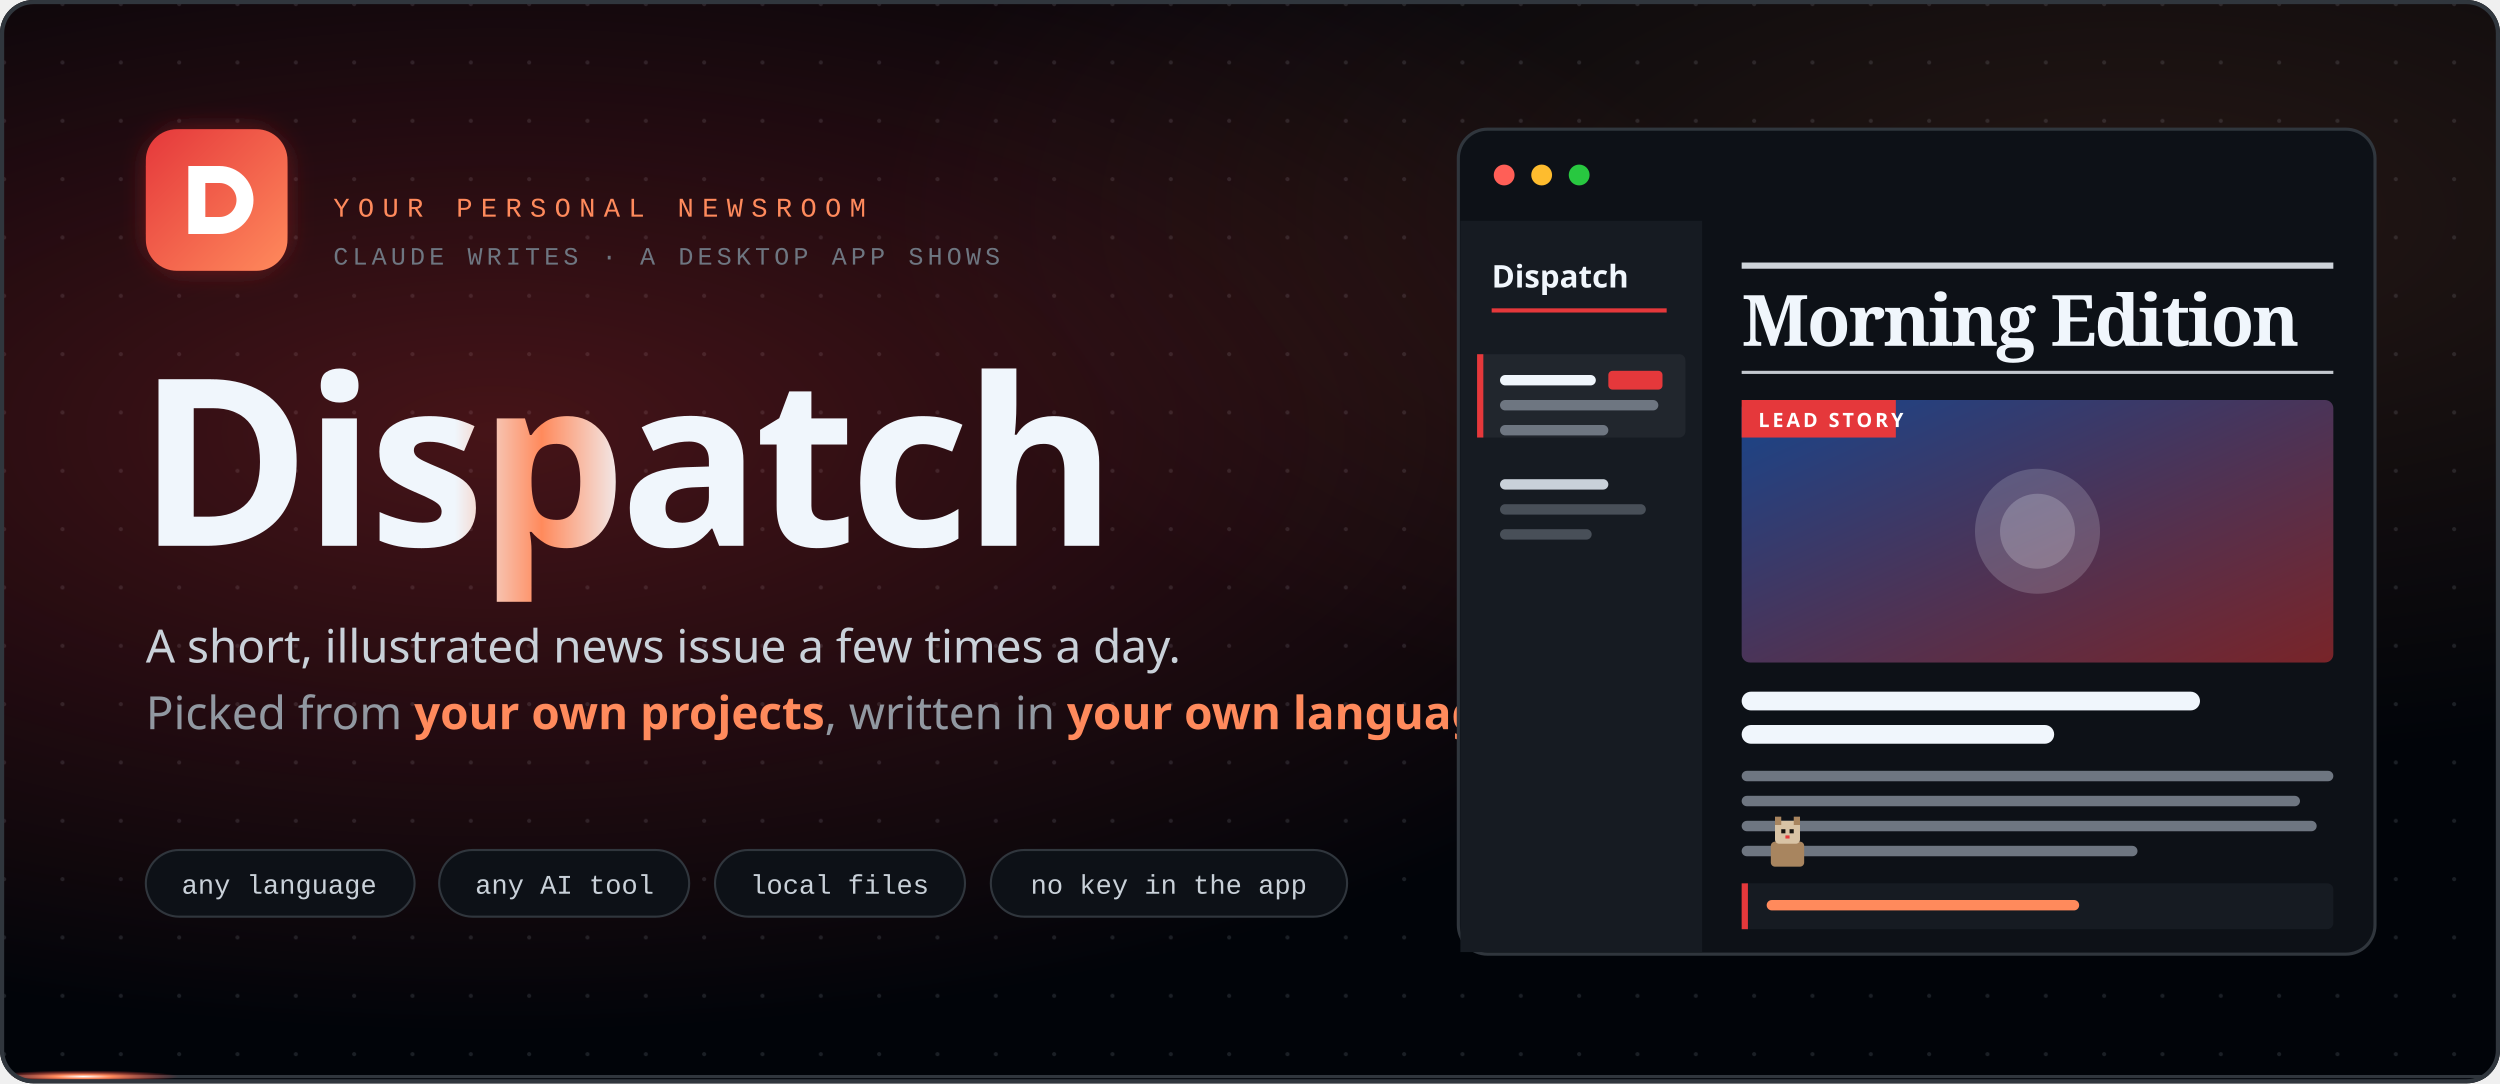
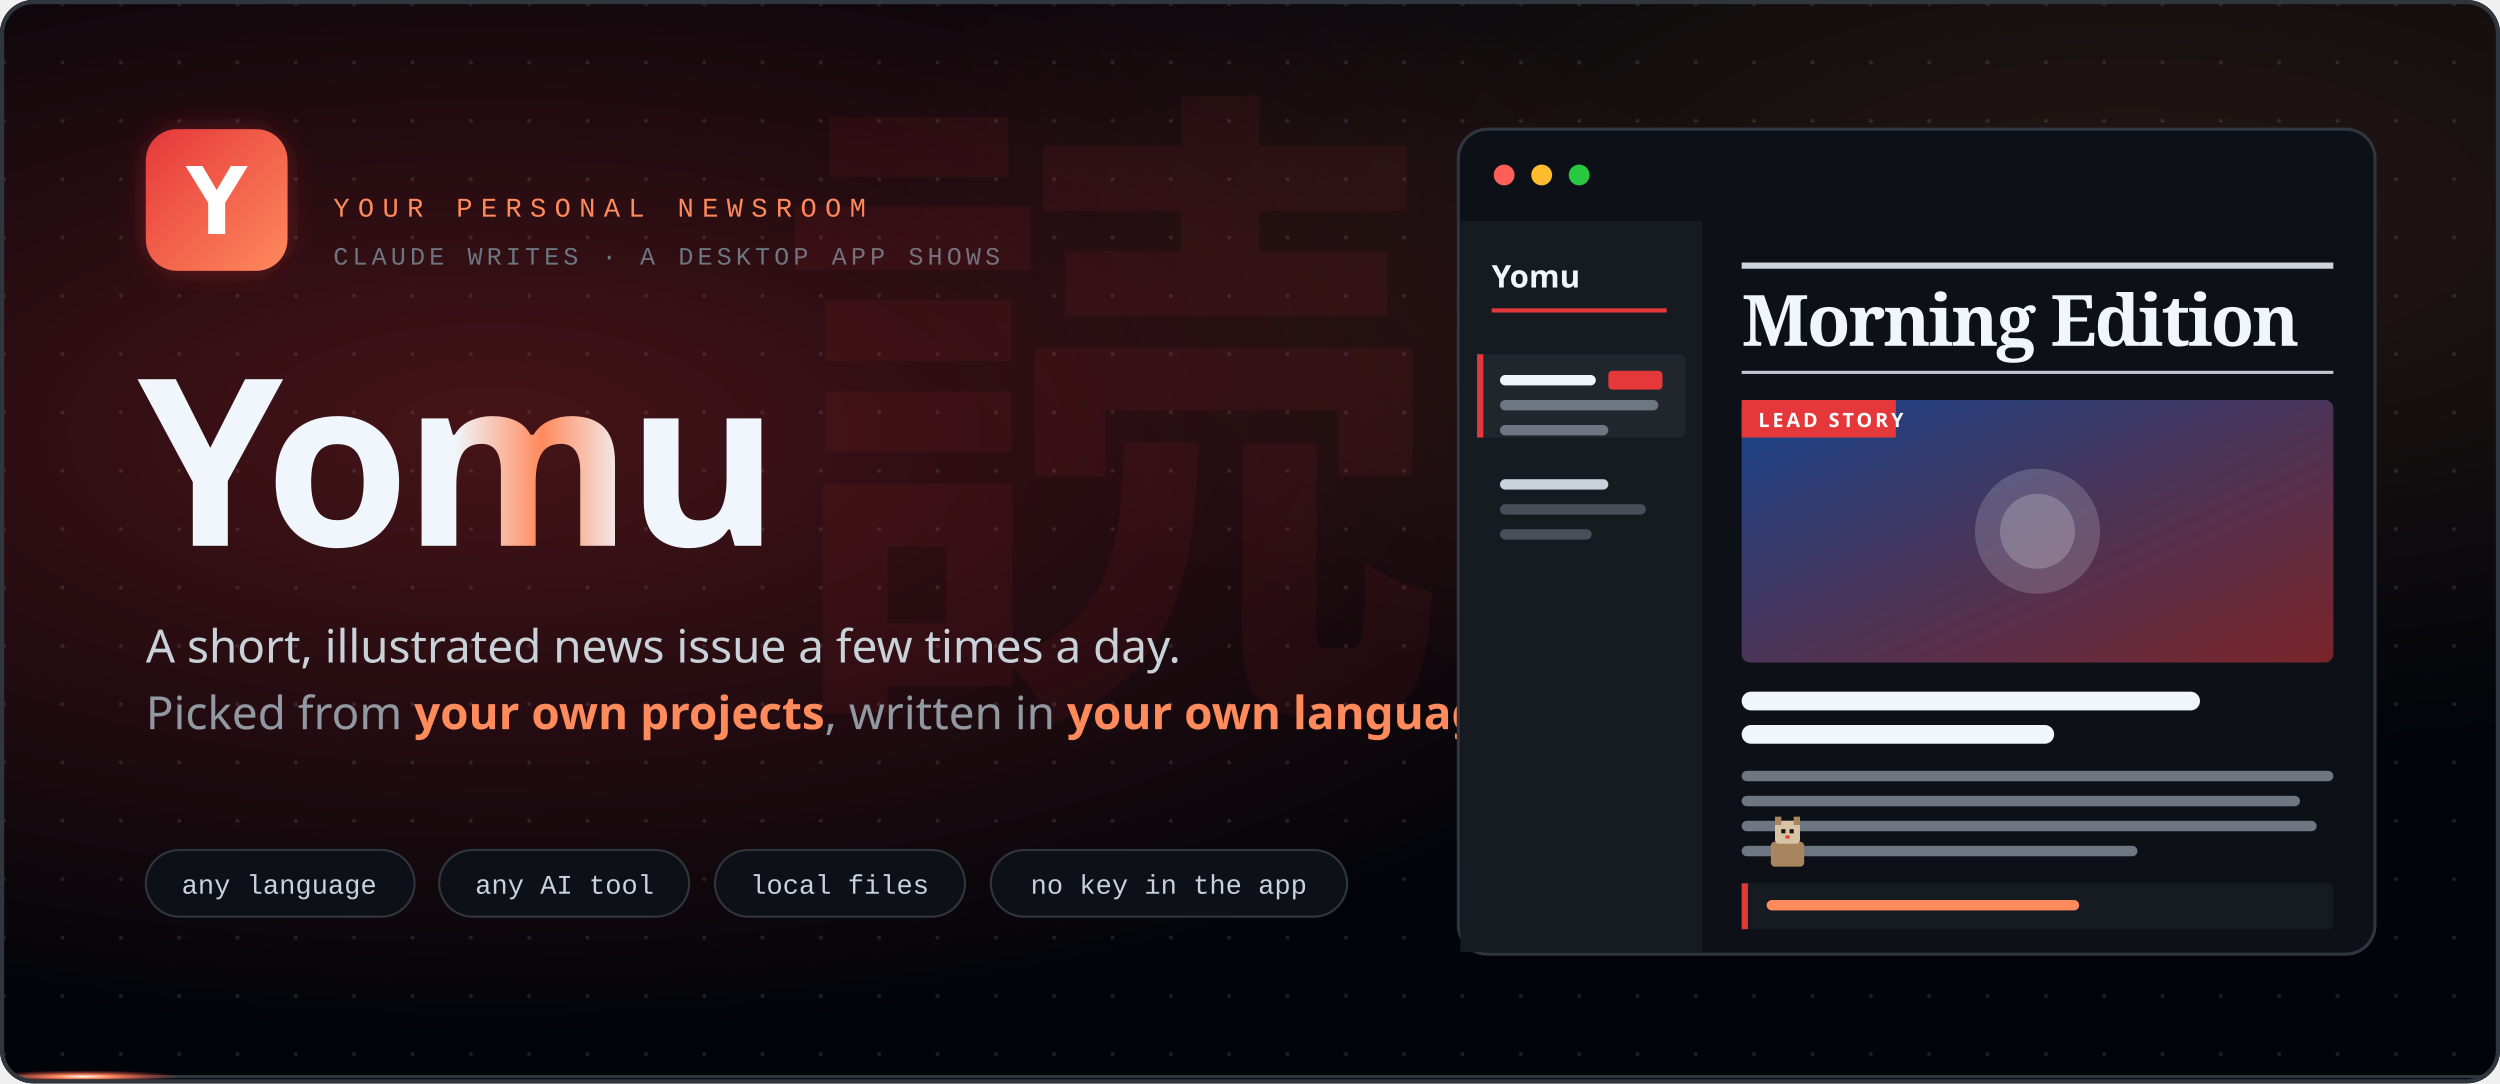
<svg xmlns="http://www.w3.org/2000/svg" width="1200" height="520" viewBox="0 0 1200 520">
  <defs>
    <linearGradient id="gl" x1="0" y1="0" x2="1" y2="1">
      <stop offset="0" stop-color="#e5383b" />
      <stop offset="1" stop-color="#ff8a5c" />
    </linearGradient>
    <radialGradient id="rg" cx=".2" cy=".4" r=".55">
      <stop offset="0" stop-color="#e5383b" stop-opacity=".3" />
      <stop offset="1" stop-color="#e5383b" stop-opacity="0" />
    </radialGradient>
    <radialGradient id="rg2" cx=".85" cy=".2" r=".5">
      <stop offset="0" stop-color="#ff8a5c" stop-opacity=".14" />
      <stop offset="1" stop-color="#ff8a5c" stop-opacity="0" />
    </radialGradient>
    <linearGradient id="title" gradientUnits="userSpaceOnUse" x1="0" x2="520">
      <stop offset="0" stop-color="#f0f6fc" />
      <stop offset=".42" stop-color="#f0f6fc" />
      <stop offset=".5" stop-color="#ff8a5c" />
      <stop offset=".58" stop-color="#f0f6fc" />
      <stop offset="1" stop-color="#f0f6fc" />
      <animateTransform attributeName="gradientTransform" type="translate" values="-600 0;900 0" dur="4.5s" repeatCount="indefinite" />
    </linearGradient>
    <linearGradient id="pic" x1="0" y1="0" x2="1" y2="1">
      <stop offset="0" stop-color="#1f6feb" stop-opacity=".55" />
      <stop offset="1" stop-color="#e5383b" stop-opacity=".5" />
    </linearGradient>
    <radialGradient id="cm">
      <stop offset="0" stop-color="#fff" />
      <stop offset=".3" stop-color="#ff8a5c" />
      <stop offset="1" stop-color="#e5383b" stop-opacity="0" />
    </radialGradient>
    <pattern id="dots" width="28" height="28" patternUnits="userSpaceOnUse">
      <circle cx="2" cy="2" r="1" fill="#30363d" fill-opacity=".55" />
    </pattern>
    <clipPath id="r">
      <rect width="1200" height="520" rx="16" />
    </clipPath>
    <filter id="gw" x="-50%" y="-50%" width="200%" height="200%">
      <feGaussianBlur stdDeviation="6" result="b" />
      <feMerge>
        <feMergeNode in="b" />
        <feMergeNode in="SourceGraphic" />
      </feMerge>
    </filter>
  </defs>
  <style>
.fl{animation:fl 6s ease-in-out infinite}@keyframes fl{0%,100%{transform:translateY(0)}50%{transform:translateY(-8px)}}
.pu{animation:pu 1.6s ease-in-out infinite}@keyframes pu{50%{opacity:.35}}
.cm{animation:cm 5s cubic-bezier(.6,0,.4,1) infinite}@keyframes cm{0%{transform:translateX(0);opacity:0}10%{opacity:1}90%{opacity:1}100%{transform:translateX(1120px);opacity:0}}
.walk{animation:walk 9s ease-in-out infinite alternate}@keyframes walk{from{transform:translateX(0)}to{transform:translateX(250px)}}
</style>
  <g clip-path="url(#r)">
    <rect width="1200" height="520" fill="#010409" />
    <rect width="1200" height="520" fill="url(#dots)" />
    <rect width="1200" height="520" fill="url(#rg)" />
    <rect width="1200" height="520" fill="url(#rg2)" />
    <g transform="translate(70 62)">
      <rect width="68" height="68" rx="18" fill="#e5383b" fill-opacity=".35" filter="url(#gw)" />
      <g transform="scale(.68)">
        <rect width="100" height="100" rx="22" fill="url(#gl)" />
-         <path fill="#fff" fill-rule="evenodd" d="M30 26H52A24 24 0 0 1 52 74H30ZM42 38H52A12 12 0 0 1 52 62H42Z" />
+         <path fill="#fff" d="M28 26H40L50 43L60 26H72L56 52V74H44V52Z" />
      </g>
    </g>
    <text x="160" y="104" font-family="ui-monospace,'JetBrains Mono','SFMono-Regular',Consolas,'Liberation Mono',Menlo,monospace" font-size="13" letter-spacing="4" fill="#ff8a5c">YOUR PERSONAL NEWSROOM</text>
    <text x="160" y="127" font-family="ui-monospace,'JetBrains Mono','SFMono-Regular',Consolas,'Liberation Mono',Menlo,monospace" font-size="12" letter-spacing="2" fill="#6e7681">CLAUDE WRITES · A DESKTOP APP SHOWS</text>
-     <text x="66" y="262" font-family="-apple-system,BlinkMacSystemFont,'Segoe UI','Noto Sans',Helvetica,Arial,sans-serif" font-size="112" font-weight="800" letter-spacing="-3" fill="url(#title)">Dispatch</text>
+     <text x="372" y="318" font-family="'Noto Serif JP','Hiragino Mincho ProN','Yu Mincho',serif" font-weight="900" font-size="320" fill="#e5383b" fill-opacity=".07">読</text>
+     <text x="66" y="262" font-family="-apple-system,BlinkMacSystemFont,'Segoe UI','Noto Sans',Helvetica,Arial,sans-serif" font-size="112" font-weight="800" letter-spacing="-3" fill="url(#title)">Yomu</text>
    <text x="70" y="318" font-family="-apple-system,BlinkMacSystemFont,'Segoe UI','Noto Sans',Helvetica,Arial,sans-serif" font-size="22" fill="#c9d1d9">A short, illustrated news issue a few times a day.</text>
    <text x="70" y="350" font-family="-apple-system,BlinkMacSystemFont,'Segoe UI','Noto Sans',Helvetica,Arial,sans-serif" font-size="22" fill="#9198a1">Picked from <tspan fill="#ff8a5c" font-weight="700">your own projects</tspan>, written in <tspan fill="#ff8a5c" font-weight="700">your own language</tspan>.</text>
    <rect x="70" y="408" width="129" height="32" rx="16" fill="#0d1117" stroke="#30363d" />
    <text x="134" y="429" text-anchor="middle" font-family="ui-monospace,'JetBrains Mono','SFMono-Regular',Consolas,'Liberation Mono',Menlo,monospace" font-size="13" fill="#c9d1d9">any language</text>
    <rect x="210.8" y="408" width="120" height="32" rx="16" fill="#0d1117" stroke="#30363d" />
    <text x="271" y="429" text-anchor="middle" font-family="ui-monospace,'JetBrains Mono','SFMono-Regular',Consolas,'Liberation Mono',Menlo,monospace" font-size="13" fill="#c9d1d9">any AI tool</text>
    <rect x="343.2" y="408" width="120" height="32" rx="16" fill="#0d1117" stroke="#30363d" />
    <text x="403" y="429" text-anchor="middle" font-family="ui-monospace,'JetBrains Mono','SFMono-Regular',Consolas,'Liberation Mono',Menlo,monospace" font-size="13" fill="#c9d1d9">local files</text>
    <rect x="475.6" y="408" width="171" height="32" rx="16" fill="#0d1117" stroke="#30363d" />
    <text x="561" y="429" text-anchor="middle" font-family="ui-monospace,'JetBrains Mono','SFMono-Regular',Consolas,'Liberation Mono',Menlo,monospace" font-size="13" fill="#c9d1d9">no key in the app</text>
    <g class="fl">
      <g transform="translate(700 62)">
        <rect width="440" height="396" rx="14" fill="#0d1117" stroke="#30363d" stroke-width="1.5" />
        <circle cx="22" cy="22" r="5" fill="#ff5f57" />
        <circle cx="40" cy="22" r="5" fill="#febc2e" />
        <circle cx="58" cy="22" r="5" fill="#28c840" />
        <rect x="0" y="44" width="1" height="0" fill="none" />
        <rect x="1" y="44" width="116" height="351" fill="#161b22" />
-         <text x="16" y="76" font-family="-apple-system,BlinkMacSystemFont,'Segoe UI','Noto Sans',Helvetica,Arial,sans-serif" font-size="15" font-weight="800" fill="#f0f6fc">Dispatch</text>
+         <text x="16" y="76" font-family="-apple-system,BlinkMacSystemFont,'Segoe UI','Noto Sans',Helvetica,Arial,sans-serif" font-size="15" font-weight="800" fill="#f0f6fc">Yomu</text>
        <rect x="16" y="86" width="84" height="2" fill="#e5383b" />
        <rect x="9" y="108" width="100" height="40" rx="3" fill="#21262d" />
        <rect x="9" y="108" width="3" height="40" fill="#e5383b" />
        <rect x="20" y="118" width="46" height="5" rx="2.5" fill="#f0f6fc" />
        <rect class="pu" x="72" y="116" width="26" height="9" rx="2" fill="#e5383b" />
        <rect x="20" y="130" width="76" height="5" rx="2.5" fill="#6e7681" />
        <rect x="20" y="142" width="52" height="5" rx="2.5" fill="#6e7681" />
        <rect x="9" y="158" width="100" height="40" rx="3" fill="none" />
        <rect x="20" y="168" width="52" height="5" rx="2.5" fill="#c9d1d9" />
        <rect x="20" y="180" width="70" height="5" rx="2.5" fill="#484f58" />
        <rect x="20" y="192" width="44" height="5" rx="2.5" fill="#484f58" />
        <rect x="136" y="64" width="284" height="3" fill="#f0f6fc" fill-opacity=".85" />
        <text x="136" y="104" font-family="'Newsreader',Georgia,serif" font-size="34" font-weight="800" fill="#f0f6fc" letter-spacing="-1">Morning Edition</text>
        <rect x="136" y="116" width="284" height="1.5" fill="#f0f6fc" fill-opacity=".8" />
        <rect x="136" y="130" width="284" height="126" rx="4" fill="url(#pic)" />
        <rect x="136" y="130" width="74" height="18" fill="#e5383b" />
        <text x="144" y="143" font-family="-apple-system,BlinkMacSystemFont,'Segoe UI','Noto Sans',Helvetica,Arial,sans-serif" font-size="9.5" font-weight="800" letter-spacing="1.4" fill="#fff">LEAD STORY</text>
        <circle cx="278" cy="193" r="30" fill="#f0f6fc" fill-opacity=".18" />
        <circle cx="278" cy="193" r="18" fill="#f0f6fc" fill-opacity=".22" />
        <rect x="136" y="270" width="220" height="9" rx="4.5" fill="#f0f6fc" />
        <rect x="136" y="286" width="150" height="9" rx="4.5" fill="#f0f6fc" />
        <rect x="136" y="308" width="284" height="5" rx="2.5" fill="#6e7681" />
        <rect x="136" y="320" width="268" height="5" rx="2.5" fill="#6e7681" />
        <rect x="136" y="332" width="276" height="5" rx="2.5" fill="#6e7681" />
        <rect x="136" y="344" width="190" height="5" rx="2.5" fill="#6e7681" />
        <rect x="136" y="362" width="284" height="22" rx="3" fill="#161b22" />
        <rect x="136" y="362" width="3" height="22" fill="#e5383b" />
        <rect x="148" y="370" width="150" height="5" rx="2.5" fill="#ff8a5c" />
        <g transform="translate(150 330)">
          <g class="walk">
            <rect x="0" y="12" width="16" height="12" rx="2" fill="#a8855f" />
            <rect x="2" y="2" width="12" height="11" rx="2" fill="#d8c3a5" />
            <rect x="2" y="0" width="3" height="4" fill="#a8855f" />
            <rect x="11" y="0" width="3" height="4" fill="#a8855f" />
            <rect x="5" y="6" width="2" height="2" fill="#16130f" />
            <rect x="9" y="6" width="2" height="2" fill="#16130f" />
            <rect x="7" y="9" width="2" height="1.5" fill="#e5383b" />
          </g>
        </g>
      </g>
    </g>
    <rect x="0" y="516" width="1200" height="1.5" fill="#30363d" />
    <ellipse class="cm" cx="40" cy="516.75" rx="46" ry="3" fill="url(#cm)" />
  </g>
  <rect x="1" y="1" width="1198" height="518" rx="15" fill="none" stroke="#30363d" stroke-width="2" />
</svg>
